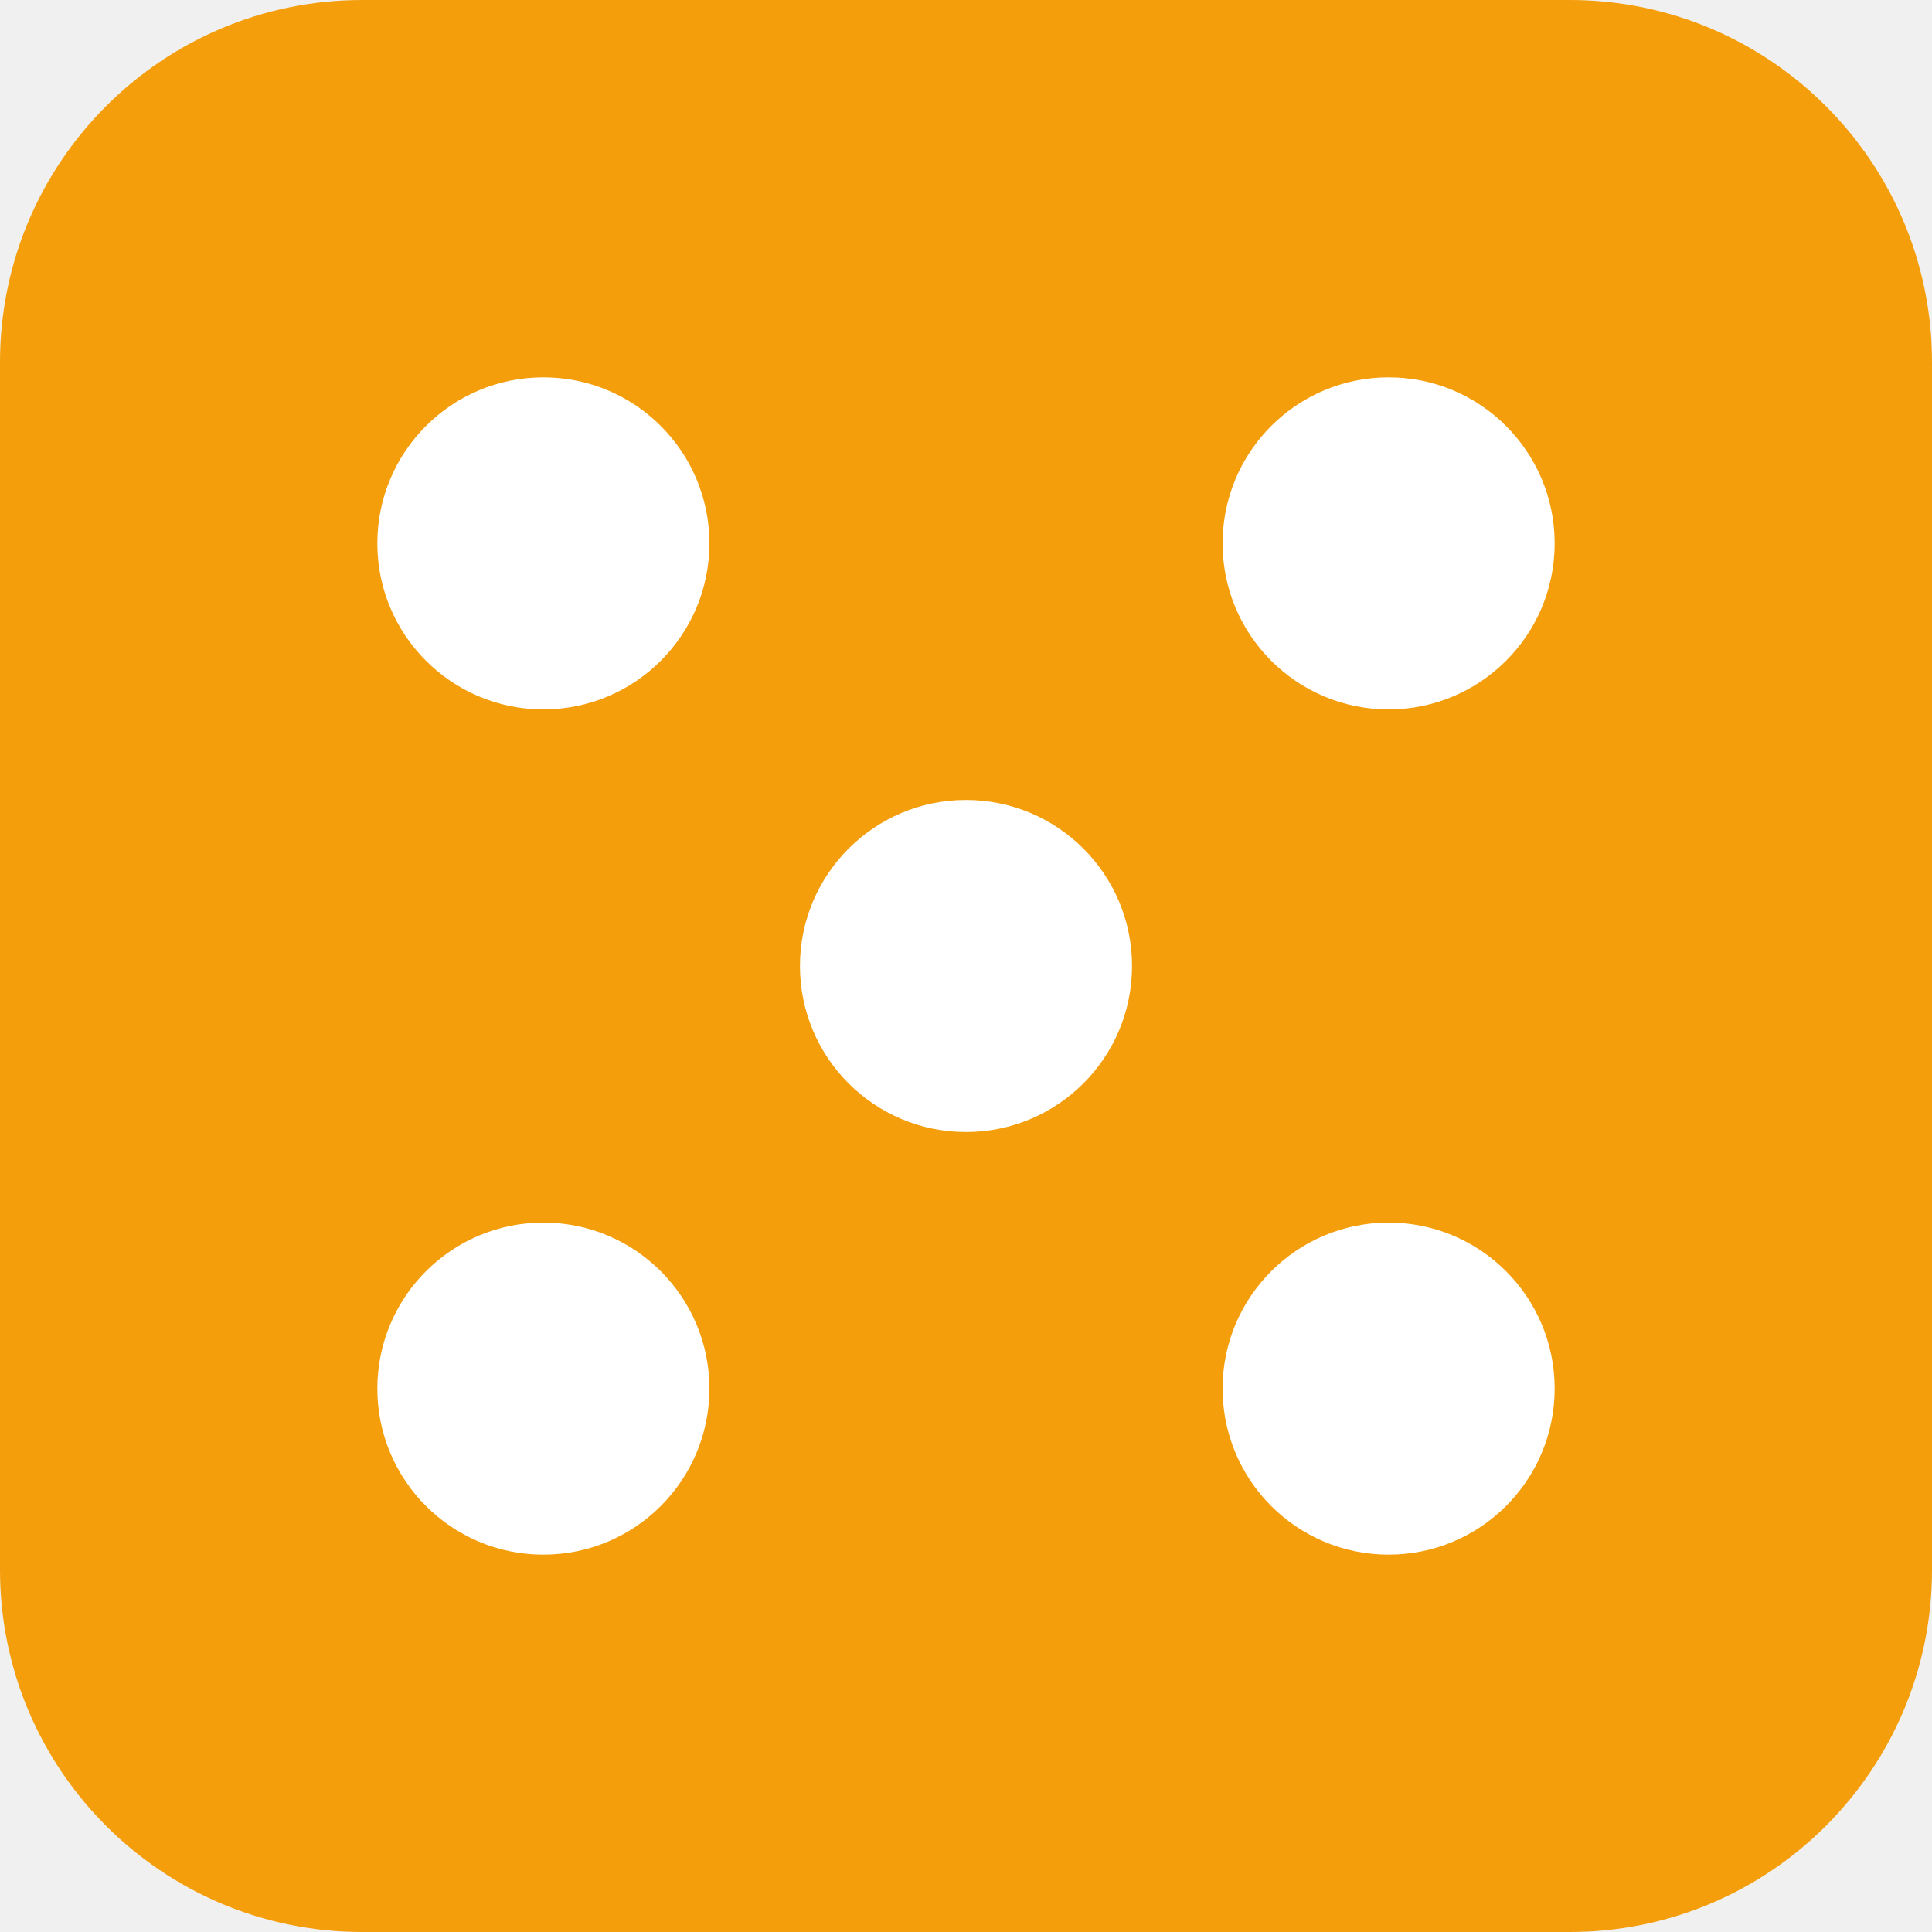
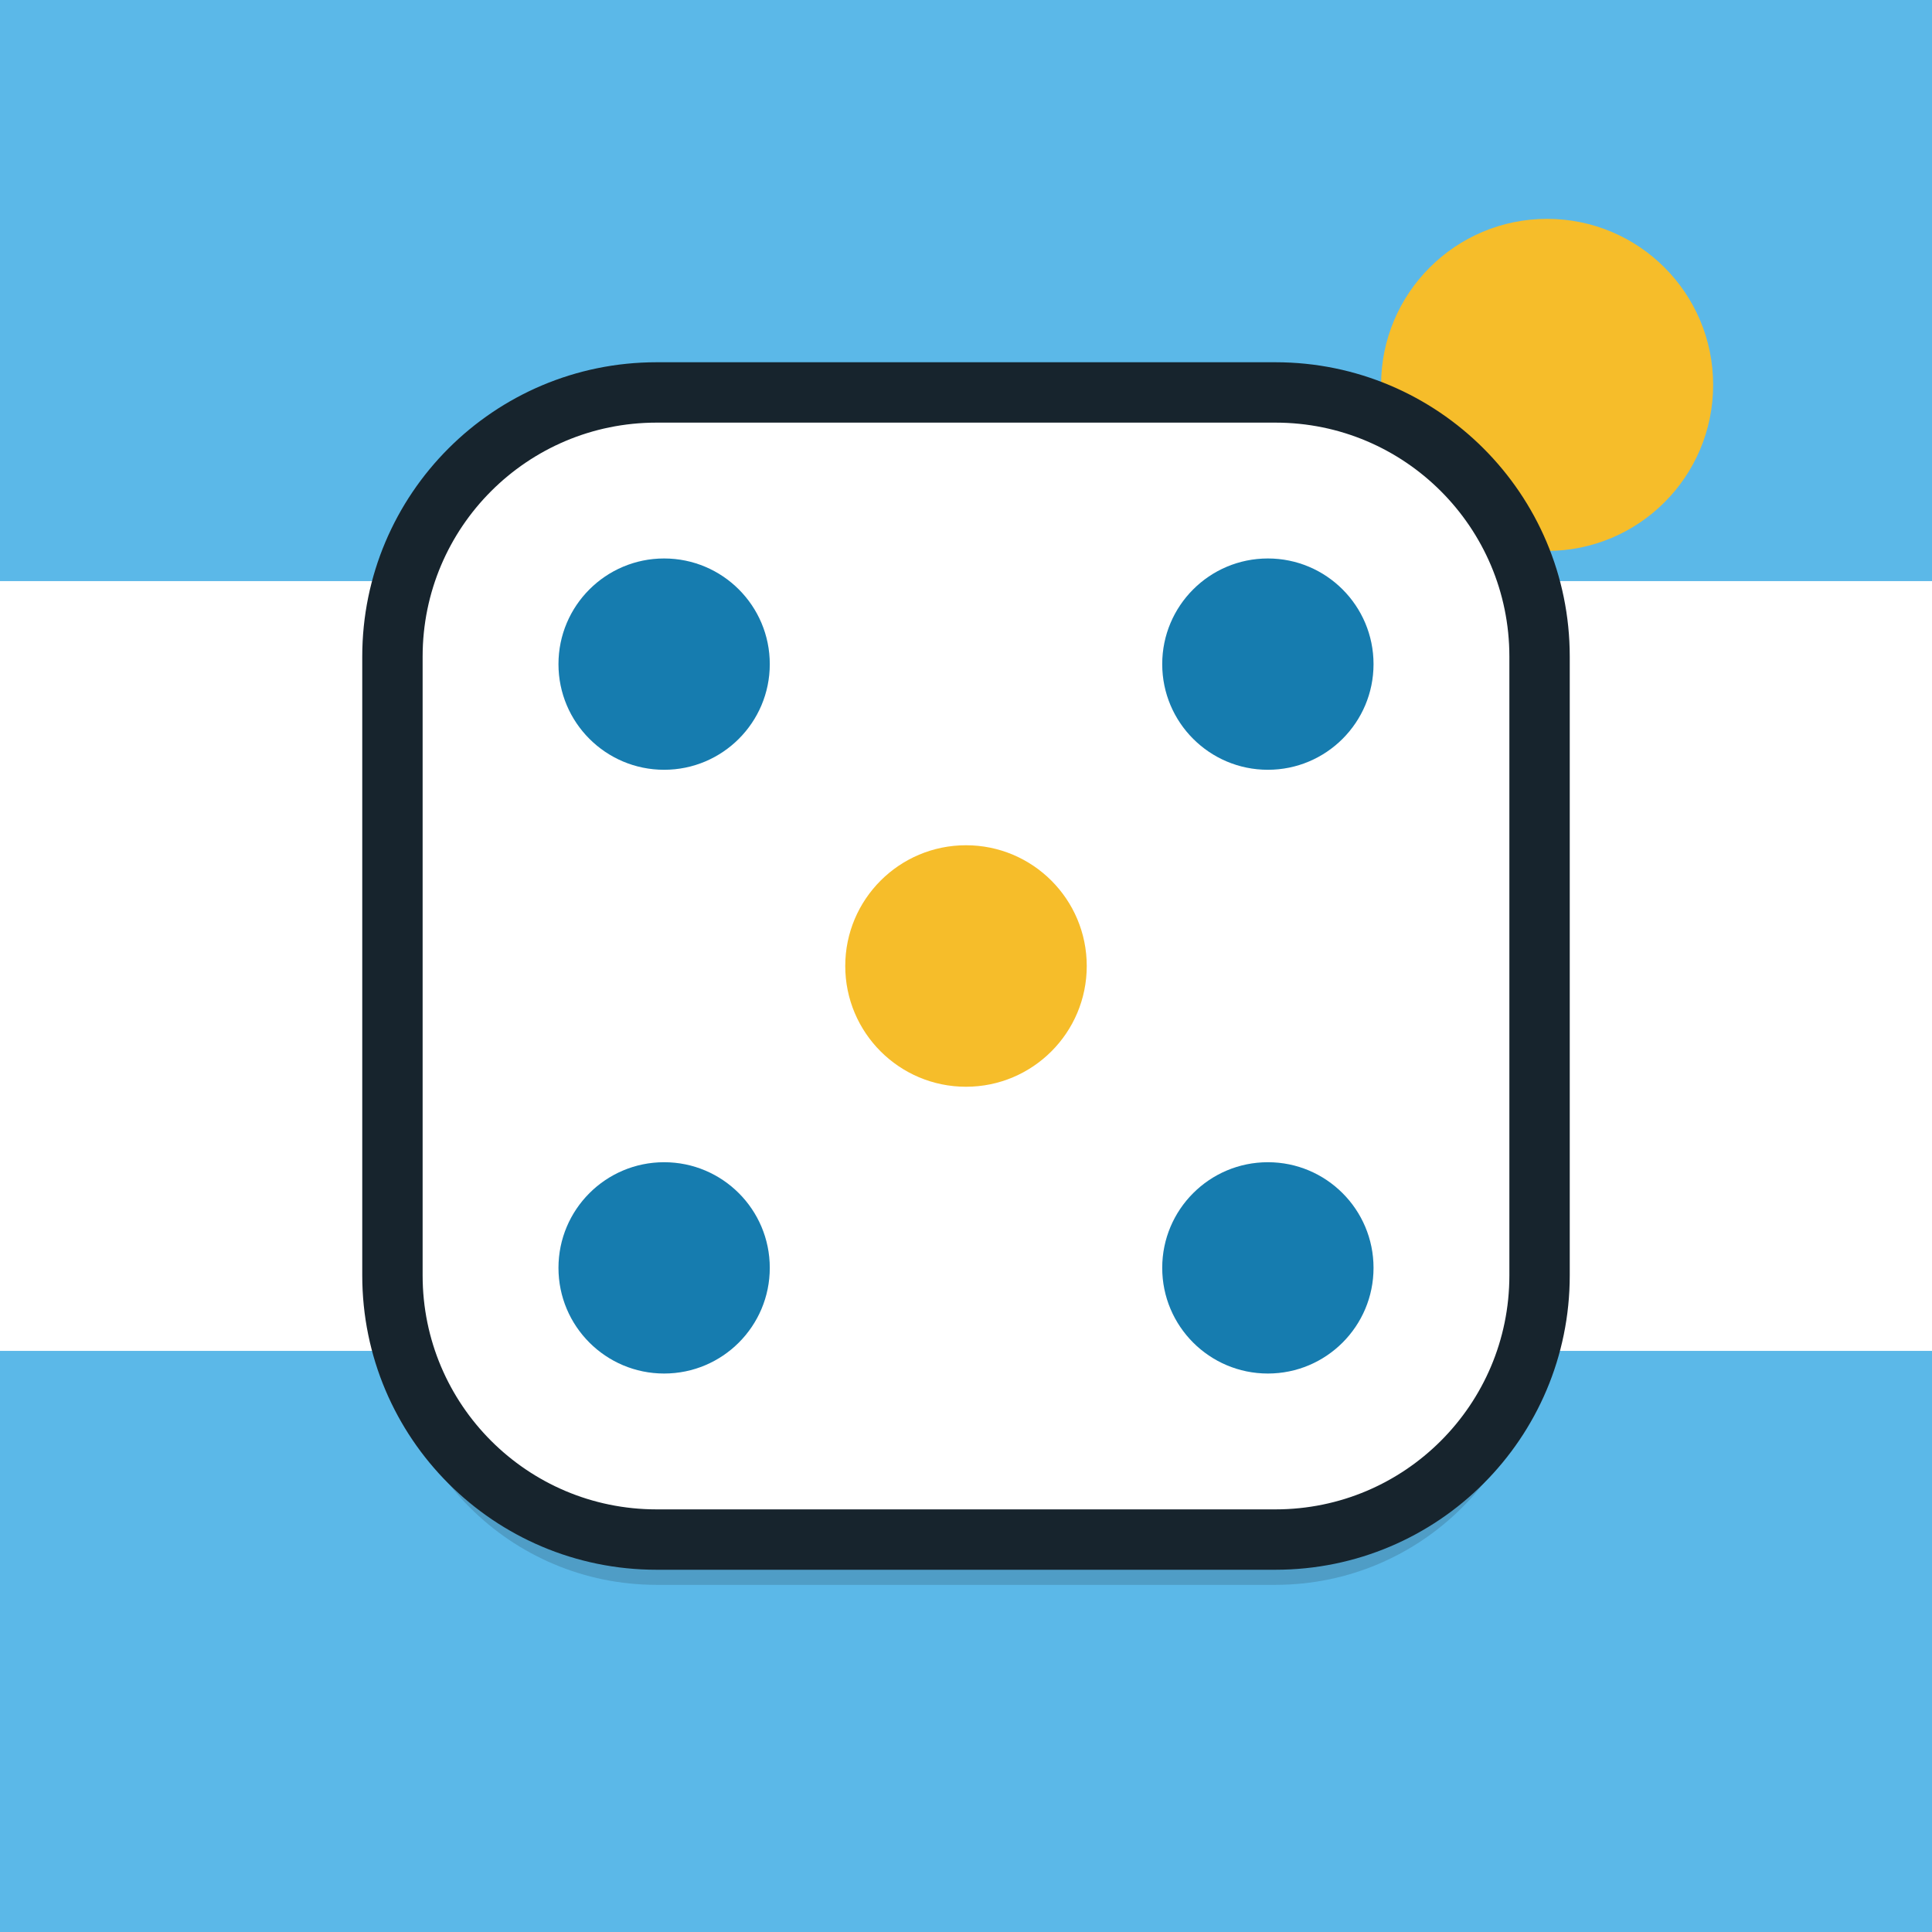
<svg xmlns="http://www.w3.org/2000/svg" viewBox="0 0 512 512">
-   <rect width="512" height="512" rx="96" fill="#f59e0b" />
-   <circle cx="144" cy="144" r="44" fill="#fff" />
-   <circle cx="368" cy="144" r="44" fill="#fff" />
-   <circle cx="256" cy="256" r="44" fill="#fff" />
-   <circle cx="144" cy="368" r="44" fill="#fff" />
-   <circle cx="368" cy="368" r="44" fill="#fff" />
+   <rect width="512" height="512" fill="#5bb8e8" />
+   <path d="M0 154h512v204H0z" fill="#fff" />
+   <circle cx="410" cy="102" r="44" fill="#f6bd2a" />
+   <rect x="104" y="104" width="304" height="304" rx="70" fill="#17242d" opacity=".18" transform="translate(0 12)" />
+   <rect x="104" y="104" width="304" height="304" rx="70" fill="#fff" stroke="#17242d" stroke-width="16" />
+   <circle cx="176" cy="176" r="28" fill="#167caf" />
+   <circle cx="336" cy="176" r="28" fill="#167caf" />
+   <circle cx="256" cy="256" r="32" fill="#f6bd2a" />
+   <circle cx="176" cy="336" r="28" fill="#167caf" />
+   <circle cx="336" cy="336" r="28" fill="#167caf" />
</svg>
